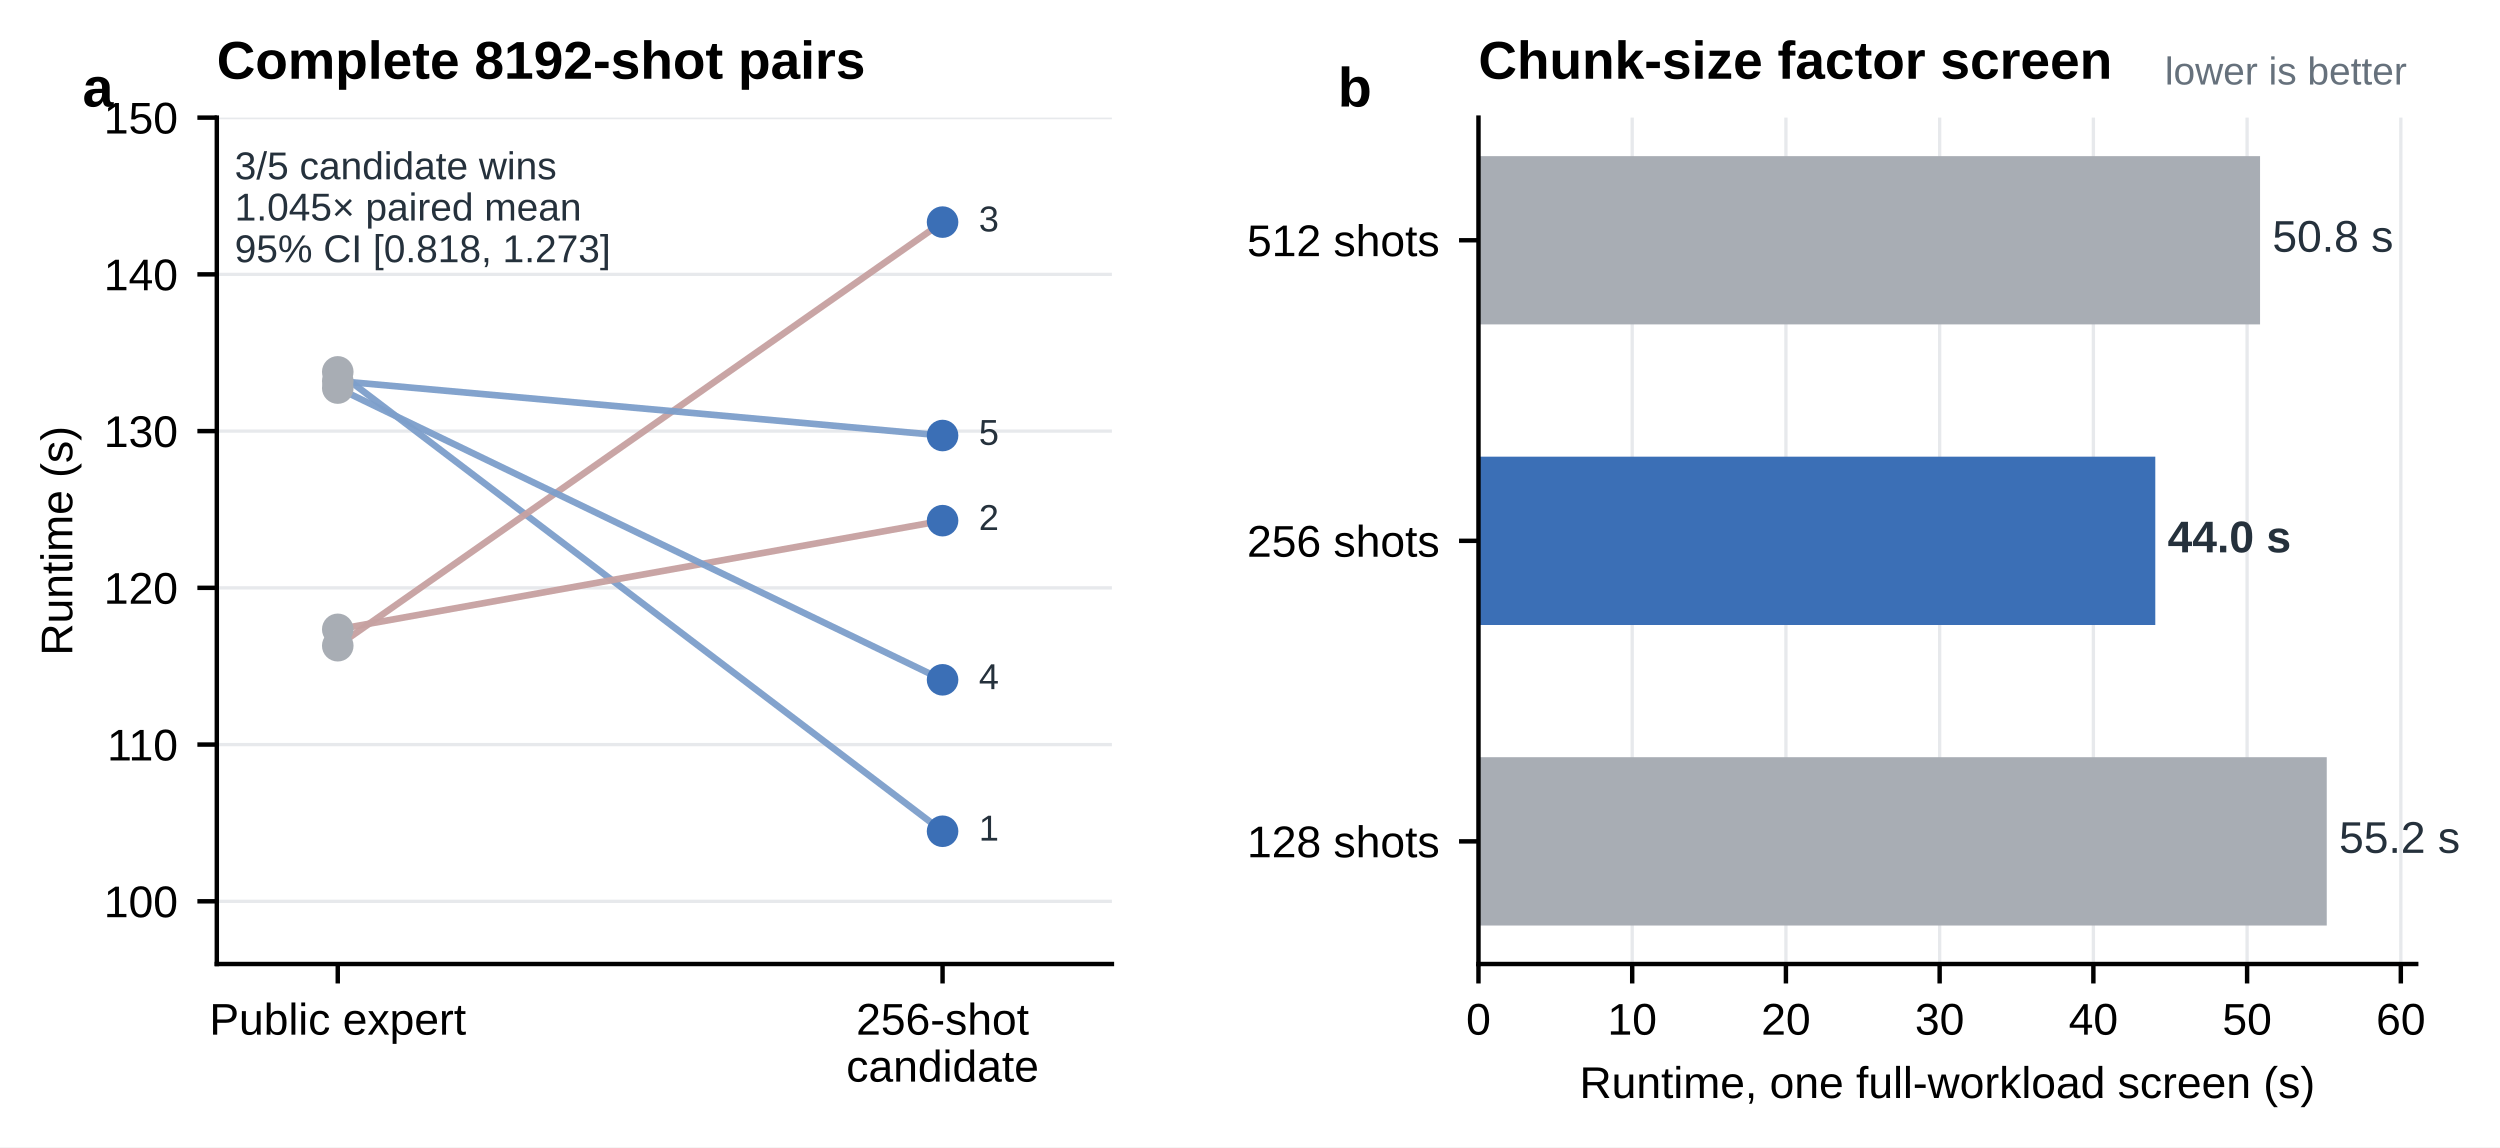
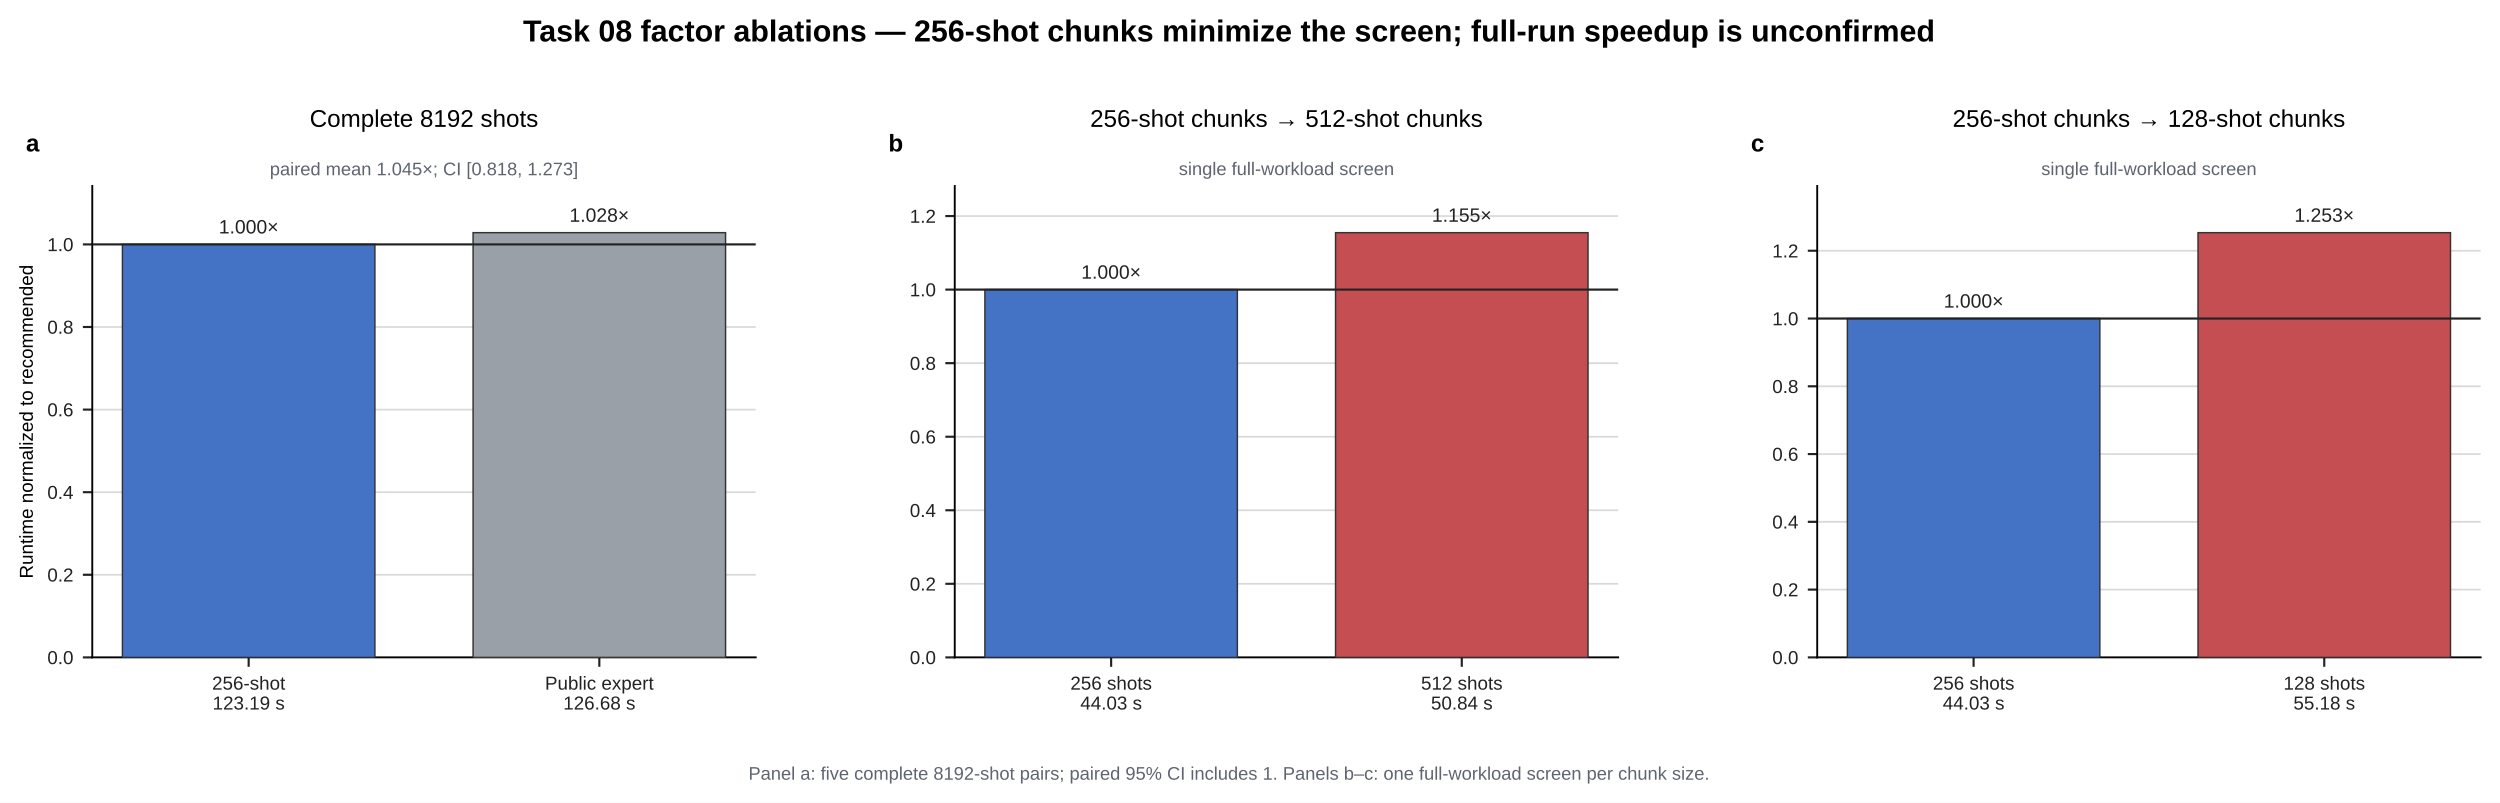
- <svg xmlns="http://www.w3.org/2000/svg" xmlns:xlink="http://www.w3.org/1999/xlink" width="450.33pt" height="206.672pt" viewBox="0 0 450.33 206.672" version="1.1">
+ <svg xmlns="http://www.w3.org/2000/svg" xmlns:xlink="http://www.w3.org/1999/xlink" width="930.156pt" height="298.656pt" viewBox="0 0 930.156 298.656" version="1.1">
  <defs>
    <style type="text/css">*{stroke-linejoin: round; stroke-linecap: butt}</style>
  </defs>
  <g id="figure_1">
    <g id="patch_1">
-       <path d="M 0 206.672 L 450.33 206.672 L 450.33 0 L 0 0 z " style="fill: #ffffff" />
+       <path d="M 0 298.656 L 930.156 298.656 L 930.156 0 L 0 0 z " style="fill: #ffffff" />
    </g>
    <g id="axes_1">
      <g id="patch_2">
-         <path d="M 39.054 173.649 L 200.29 173.649 L 200.29 21.189 L 39.054 21.189 z " style="fill: #ffffff" />
+         <path d="M 34.332 244.584 L 281.172 244.584 L 281.172 69.192 L 34.332 69.192 z " style="fill: #ffffff" />
      </g>
      <g id="matplotlib.axis_1">
        <g id="xtick_1">
          <g id="line2d_1">
            <defs>
-               <path id="mf1918caa50" d="M 0 0 L 0 3.5 " style="stroke: #000000; stroke-width: 0.8" />
+               <path id="mbf75313086" d="M 0 0 L 0 3.5 " style="stroke: #222222; stroke-width: 0.8" />
            </defs>
            <g>
-               <use xlink:href="#mf1918caa50" x="60.842" y="173.649" style="stroke: #000000; stroke-width: 0.8" />
+               <use xlink:href="#mbf75313086" x="92.519" y="244.584" style="fill: #222222; stroke: #222222; stroke-width: 0.8" />
            </g>
          </g>
          <g id="text_1">
-             <text style="font-size: 8px; font-family: 'Arial', 'Helvetica', 'DejaVu Sans', sans-serif; text-anchor: middle" x="60.842" y="186.375" transform="rotate(-0 60.8424 186.3748)">Public expert</text>
+             <text style="font-size: 7px; font-family: 'Arial', 'Helvetica', 'DejaVu Sans', sans-serif; fill: #222222" transform="translate(78.89979 256.5945)">256-shot</text>
+             <text style="font-size: 7px; font-family: 'Arial', 'Helvetica', 'DejaVu Sans', sans-serif; fill: #222222" transform="translate(79.09283 263.9983)">123.19 s</text>
          </g>
        </g>
        <g id="xtick_2">
          <g id="line2d_2">
            <g>
-               <use xlink:href="#mf1918caa50" x="169.786" y="173.649" style="stroke: #000000; stroke-width: 0.8" />
+               <use xlink:href="#mbf75313086" x="222.984" y="244.584" style="fill: #222222; stroke: #222222; stroke-width: 0.8" />
            </g>
          </g>
          <g id="text_2">
-             <text style="font-size: 8px; font-family: 'Arial', 'Helvetica', 'DejaVu Sans', sans-serif" transform="translate(154.2207 186.3748)">256-shot</text>
-             <text style="font-size: 8px; font-family: 'Arial', 'Helvetica', 'DejaVu Sans', sans-serif" transform="translate(152.4394 194.8363)">candidate</text>
+             <text style="font-size: 7px; font-family: 'Arial', 'Helvetica', 'DejaVu Sans', sans-serif; fill: #222222" transform="translate(202.7526 256.5945)">Public expert</text>
+             <text style="font-size: 7px; font-family: 'Arial', 'Helvetica', 'DejaVu Sans', sans-serif; fill: #222222" transform="translate(209.5579 263.9983)">126.68 s</text>
          </g>
        </g>
      </g>
      <g id="matplotlib.axis_2">
        <g id="ytick_1">
          <g id="line2d_3">
-             <path d="M 39.054 162.355 L 200.29 162.355 " clip-path="url(#p4ce21dcd27)" style="fill: none; stroke: #e7e9ec; stroke-width: 0.6; stroke-linecap: square" />
+             <path d="M 34.332 244.584 L 281.172 244.584 " clip-path="url(#pdc99cfbbe7)" style="fill: none; stroke: #d9d9d9; stroke-width: 0.65; stroke-linecap: square" />
          </g>
          <g id="line2d_4">
            <defs>
-               <path id="m50686cf314" d="M 0 0 L -3.5 0 " style="stroke: #000000; stroke-width: 0.8" />
+               <path id="mae3368cbf3" d="M 0 0 L -3.5 0 " style="stroke: #222222; stroke-width: 0.8" />
            </defs>
            <g>
-               <use xlink:href="#m50686cf314" x="39.054" y="162.355" style="stroke: #000000; stroke-width: 0.8" />
+               <use xlink:href="#mae3368cbf3" x="34.332" y="244.584" style="fill: #222222; stroke: #222222; stroke-width: 0.8" />
            </g>
          </g>
          <g id="text_3">
-             <text style="font-size: 8px; font-family: 'Arial', 'Helvetica', 'DejaVu Sans', sans-serif; text-anchor: end" x="32.054" y="165.218" transform="rotate(-0 32.05375 165.2183)">100</text>
+             <text style="font-size: 7px; font-family: 'Arial', 'Helvetica', 'DejaVu Sans', sans-serif; text-anchor: end; fill: #222222" x="27.332" y="247.089" transform="rotate(-0 27.33172 247.0892)">0.0</text>
          </g>
        </g>
        <g id="ytick_2">
          <g id="line2d_5">
-             <path d="M 39.054 134.122 L 200.29 134.122 " clip-path="url(#p4ce21dcd27)" style="fill: none; stroke: #e7e9ec; stroke-width: 0.6; stroke-linecap: square" />
+             <path d="M 34.332 213.852 L 281.172 213.852 " clip-path="url(#pdc99cfbbe7)" style="fill: none; stroke: #d9d9d9; stroke-width: 0.65; stroke-linecap: square" />
          </g>
          <g id="line2d_6">
            <g>
-               <use xlink:href="#m50686cf314" x="39.054" y="134.122" style="stroke: #000000; stroke-width: 0.8" />
+               <use xlink:href="#mae3368cbf3" x="34.332" y="213.852" style="fill: #222222; stroke: #222222; stroke-width: 0.8" />
            </g>
          </g>
          <g id="text_4">
-             <text style="font-size: 8px; font-family: 'Arial', 'Helvetica', 'DejaVu Sans', sans-serif; text-anchor: end" x="32.054" y="136.985" transform="rotate(-0 32.05375 136.985)">110</text>
+             <text style="font-size: 7px; font-family: 'Arial', 'Helvetica', 'DejaVu Sans', sans-serif; text-anchor: end; fill: #222222" x="27.332" y="216.357" transform="rotate(-0 27.33172 216.3571)">0.2</text>
          </g>
        </g>
        <g id="ytick_3">
          <g id="line2d_7">
-             <path d="M 39.054 105.888 L 200.29 105.888 " clip-path="url(#p4ce21dcd27)" style="fill: none; stroke: #e7e9ec; stroke-width: 0.6; stroke-linecap: square" />
+             <path d="M 34.332 183.12 L 281.172 183.12 " clip-path="url(#pdc99cfbbe7)" style="fill: none; stroke: #d9d9d9; stroke-width: 0.65; stroke-linecap: square" />
          </g>
          <g id="line2d_8">
            <g>
-               <use xlink:href="#m50686cf314" x="39.054" y="105.888" style="stroke: #000000; stroke-width: 0.8" />
+               <use xlink:href="#mae3368cbf3" x="34.332" y="183.12" style="fill: #222222; stroke: #222222; stroke-width: 0.8" />
            </g>
          </g>
          <g id="text_5">
-             <text style="font-size: 8px; font-family: 'Arial', 'Helvetica', 'DejaVu Sans', sans-serif; text-anchor: end" x="32.054" y="108.752" transform="rotate(-0 32.05375 108.7516)">120</text>
+             <text style="font-size: 7px; font-family: 'Arial', 'Helvetica', 'DejaVu Sans', sans-serif; text-anchor: end; fill: #222222" x="27.332" y="185.625" transform="rotate(-0 27.33172 185.625)">0.4</text>
          </g>
        </g>
        <g id="ytick_4">
          <g id="line2d_9">
-             <path d="M 39.054 77.655 L 200.29 77.655 " clip-path="url(#p4ce21dcd27)" style="fill: none; stroke: #e7e9ec; stroke-width: 0.6; stroke-linecap: square" />
+             <path d="M 34.332 152.388 L 281.172 152.388 " clip-path="url(#pdc99cfbbe7)" style="fill: none; stroke: #d9d9d9; stroke-width: 0.65; stroke-linecap: square" />
          </g>
          <g id="line2d_10">
            <g>
-               <use xlink:href="#m50686cf314" x="39.054" y="77.655" style="stroke: #000000; stroke-width: 0.8" />
+               <use xlink:href="#mae3368cbf3" x="34.332" y="152.388" style="fill: #222222; stroke: #222222; stroke-width: 0.8" />
            </g>
          </g>
          <g id="text_6">
-             <text style="font-size: 8px; font-family: 'Arial', 'Helvetica', 'DejaVu Sans', sans-serif; text-anchor: end" x="32.054" y="80.518" transform="rotate(-0 32.05375 80.51829)">130</text>
+             <text style="font-size: 7px; font-family: 'Arial', 'Helvetica', 'DejaVu Sans', sans-serif; text-anchor: end; fill: #222222" x="27.332" y="154.893" transform="rotate(-0 27.33172 154.8929)">0.6</text>
          </g>
        </g>
        <g id="ytick_5">
          <g id="line2d_11">
-             <path d="M 39.054 49.422 L 200.29 49.422 " clip-path="url(#p4ce21dcd27)" style="fill: none; stroke: #e7e9ec; stroke-width: 0.6; stroke-linecap: square" />
+             <path d="M 34.332 121.656 L 281.172 121.656 " clip-path="url(#pdc99cfbbe7)" style="fill: none; stroke: #d9d9d9; stroke-width: 0.65; stroke-linecap: square" />
          </g>
          <g id="line2d_12">
            <g>
-               <use xlink:href="#m50686cf314" x="39.054" y="49.422" style="stroke: #000000; stroke-width: 0.8" />
+               <use xlink:href="#mae3368cbf3" x="34.332" y="121.656" style="fill: #222222; stroke: #222222; stroke-width: 0.8" />
            </g>
          </g>
          <g id="text_7">
-             <text style="font-size: 8px; font-family: 'Arial', 'Helvetica', 'DejaVu Sans', sans-serif; text-anchor: end" x="32.054" y="52.285" transform="rotate(-0 32.05375 52.28496)">140</text>
+             <text style="font-size: 7px; font-family: 'Arial', 'Helvetica', 'DejaVu Sans', sans-serif; text-anchor: end; fill: #222222" x="27.332" y="124.161" transform="rotate(-0 27.33172 124.1608)">0.8</text>
          </g>
        </g>
        <g id="ytick_6">
          <g id="line2d_13">
-             <path d="M 39.054 21.189 L 200.29 21.189 " clip-path="url(#p4ce21dcd27)" style="fill: none; stroke: #e7e9ec; stroke-width: 0.6; stroke-linecap: square" />
+             <path d="M 34.332 90.923 L 281.172 90.923 " clip-path="url(#pdc99cfbbe7)" style="fill: none; stroke: #d9d9d9; stroke-width: 0.65; stroke-linecap: square" />
          </g>
          <g id="line2d_14">
            <g>
-               <use xlink:href="#m50686cf314" x="39.054" y="21.189" style="stroke: #000000; stroke-width: 0.8" />
+               <use xlink:href="#mae3368cbf3" x="34.332" y="90.923" style="fill: #222222; stroke: #222222; stroke-width: 0.8" />
            </g>
          </g>
          <g id="text_8">
-             <text style="font-size: 8px; font-family: 'Arial', 'Helvetica', 'DejaVu Sans', sans-serif; text-anchor: end" x="32.054" y="24.052" transform="rotate(-0 32.05375 24.05163)">150</text>
+             <text style="font-size: 7px; font-family: 'Arial', 'Helvetica', 'DejaVu Sans', sans-serif; text-anchor: end; fill: #222222" x="27.332" y="93.429" transform="rotate(-0 27.33172 93.42871)">1.0</text>
          </g>
        </g>
        <g id="text_9">
-           <text style="font-size: 8px; font-family: 'Arial', 'Helvetica', 'DejaVu Sans', sans-serif; text-anchor: middle" x="13.024" y="97.418" transform="rotate(-90 13.02375 97.4185)">Runtime (s)</text>
-         </g>
+           <text style="font-size: 7px; font-family: 'Arial', 'Helvetica', 'DejaVu Sans', sans-serif; text-anchor: middle" x="12.21" y="156.888" transform="rotate(-90 12.21047 156.888)">Runtime normalized to recommended</text>
+         </g>
+       </g>
+       <g id="patch_3">
+         <path d="M 34.332 244.584 L 34.332 69.192 " style="fill: none; stroke: #000000; stroke-width: 0.7; stroke-linejoin: miter; stroke-linecap: square" />
+       </g>
+       <g id="patch_4">
+         <path d="M 34.332 244.584 L 281.172 244.584 " style="fill: none; stroke: #000000; stroke-width: 0.7; stroke-linejoin: miter; stroke-linecap: square" />
+       </g>
+       <g id="patch_5">
+         <path d="M 45.552 244.584 L 139.487 244.584 L 139.487 90.923 L 45.552 90.923 z " clip-path="url(#pdc99cfbbe7)" style="fill: #4472c4; stroke: #333333; stroke-width: 0.55; stroke-linejoin: miter" />
+       </g>
+       <g id="patch_6">
+         <path d="M 176.017 244.584 L 269.952 244.584 L 269.952 86.573 L 176.017 86.573 z " clip-path="url(#pdc99cfbbe7)" style="fill: #9aa0a8; stroke: #333333; stroke-width: 0.55; stroke-linejoin: miter" />
+       </g>
+       <g id="text_10">
+         <text style="font-size: 6.8px; font-family: 'Arial', 'Helvetica', 'DejaVu Sans', sans-serif; text-anchor: middle; fill: #5e6470" x="157.752" y="65.21" transform="rotate(-0 157.7517 65.20962)">paired mean 1.045×; CI [0.818, 1.273]</text>
+       </g>
+       <g id="text_11">
+         <text style="font-weight: 700; font-size: 9px; font-family: 'Arial', 'Helvetica', 'DejaVu Sans', sans-serif; text-anchor: start" x="9.648" y="56.341" transform="rotate(-0 9.647719 56.34091)">a</text>
+       </g>
+       <g id="text_12">
+         <text style="font-size: 7.2px; font-family: 'Arial', 'Helvetica', 'DejaVu Sans', sans-serif; text-anchor: middle; fill: #222222" x="92.519" y="86.862" transform="rotate(-0 92.51916 86.8616)">1.000×</text>
+       </g>
+       <g id="text_13">
+         <text style="font-size: 7.2px; font-family: 'Arial', 'Helvetica', 'DejaVu Sans', sans-serif; text-anchor: middle; fill: #222222" x="222.984" y="82.511" transform="rotate(-0 222.9843 82.51131)">1.028×</text>
+       </g>
+       <g id="text_14">
+         <text style="font-size: 9px; font-family: 'Arial', 'Helvetica', 'DejaVu Sans', sans-serif; text-anchor: middle" x="157.752" y="47.192" transform="rotate(-0 157.7517 47.192)">Complete 8192 shots</text>
      </g>
      <g id="line2d_15">
-         <path d="M 60.842 66.986 L 169.786 149.736 " clip-path="url(#p4ce21dcd27)" style="fill: none; stroke: #7d9fcb; stroke-opacity: 0.95; stroke-width: 1.2; stroke-linecap: square" />
-       </g>
-       <g id="line2d_16">
-         <path d="M 60.842 113.365 L 169.786 93.788 " clip-path="url(#p4ce21dcd27)" style="fill: none; stroke: #c7a1a1; stroke-opacity: 0.95; stroke-width: 1.2; stroke-linecap: square" />
-       </g>
-       <g id="line2d_17">
-         <path d="M 60.842 116.315 L 169.786 40.009 " clip-path="url(#p4ce21dcd27)" style="fill: none; stroke: #c7a1a1; stroke-opacity: 0.95; stroke-width: 1.2; stroke-linecap: square" />
-       </g>
-       <g id="line2d_18">
-         <path d="M 60.842 69.906 L 169.786 122.457 " clip-path="url(#p4ce21dcd27)" style="fill: none; stroke: #7d9fcb; stroke-opacity: 0.95; stroke-width: 1.2; stroke-linecap: square" />
-       </g>
-       <g id="line2d_19">
-         <path d="M 60.842 68.637 L 169.786 78.453 " clip-path="url(#p4ce21dcd27)" style="fill: none; stroke: #7d9fcb; stroke-opacity: 0.95; stroke-width: 1.2; stroke-linecap: square" />
-       </g>
-       <g id="patch_3">
-         <path d="M 39.054 173.649 L 39.054 21.189 " style="fill: none; stroke: #000000; stroke-width: 0.8; stroke-linejoin: miter; stroke-linecap: square" />
-       </g>
-       <g id="patch_4">
-         <path d="M 39.054 173.649 L 200.29 173.649 " style="fill: none; stroke: #000000; stroke-width: 0.8; stroke-linejoin: miter; stroke-linecap: square" />
-       </g>
-       <g id="PathCollection_1">
-         <defs>
-           <path id="C0_0_d3f2f3dbc0" d="M 0 2.345 C 0.622 2.345 1.219 2.098 1.658 1.658 C 2.098 1.219 2.345 0.622 2.345 -0 C 2.345 -0.622 2.098 -1.219 1.658 -1.658 C 1.219 -2.098 0.622 -2.345 0 -2.345 C -0.622 -2.345 -1.219 -2.098 -1.658 -1.658 C -2.098 -1.219 -2.345 -0.622 -2.345 0 C -2.345 0.622 -2.098 1.219 -1.658 1.658 C -1.219 2.098 -0.622 2.345 0 2.345 z " />
-         </defs>
-         <g clip-path="url(#p4ce21dcd27)">
-           <use xlink:href="#C0_0_d3f2f3dbc0" x="60.842" y="66.986" style="fill: #a8adb4; stroke: #a8adb4" />
-         </g>
-         <g clip-path="url(#p4ce21dcd27)">
-           <use xlink:href="#C0_0_d3f2f3dbc0" x="169.786" y="149.736" style="fill: #3b6fb6; stroke: #3b6fb6" />
-         </g>
-       </g>
-       <g id="text_10">
-         <text style="font-size: 6.5px; font-family: 'Arial', 'Helvetica', 'DejaVu Sans', sans-serif; text-anchor: start; fill: #25313c" x="176.322" y="151.416" transform="rotate(-0 176.3223 151.4164)">1</text>
-       </g>
-       <g id="PathCollection_2">
-         <defs>
-           <path id="C1_0_8460927f5b" d="M 0 2.345 C 0.622 2.345 1.219 2.098 1.658 1.658 C 2.098 1.219 2.345 0.622 2.345 -0 C 2.345 -0.622 2.098 -1.219 1.658 -1.658 C 1.219 -2.098 0.622 -2.345 0 -2.345 C -0.622 -2.345 -1.219 -2.098 -1.658 -1.658 C -2.098 -1.219 -2.345 -0.622 -2.345 0 C -2.345 0.622 -2.098 1.219 -1.658 1.658 C -1.219 2.098 -0.622 2.345 0 2.345 z " />
-         </defs>
-         <g clip-path="url(#p4ce21dcd27)">
-           <use xlink:href="#C1_0_8460927f5b" x="60.842" y="113.365" style="fill: #a8adb4; stroke: #a8adb4" />
-         </g>
-         <g clip-path="url(#p4ce21dcd27)">
-           <use xlink:href="#C1_0_8460927f5b" x="169.786" y="93.788" style="fill: #3b6fb6; stroke: #3b6fb6" />
-         </g>
-       </g>
-       <g id="text_11">
-         <text style="font-size: 6.5px; font-family: 'Arial', 'Helvetica', 'DejaVu Sans', sans-serif; text-anchor: start; fill: #25313c" x="176.322" y="95.468" transform="rotate(-0 176.3223 95.46823)">2</text>
-       </g>
-       <g id="PathCollection_3">
-         <defs>
-           <path id="C2_0_27e240234e" d="M 0 2.345 C 0.622 2.345 1.219 2.098 1.658 1.658 C 2.098 1.219 2.345 0.622 2.345 -0 C 2.345 -0.622 2.098 -1.219 1.658 -1.658 C 1.219 -2.098 0.622 -2.345 0 -2.345 C -0.622 -2.345 -1.219 -2.098 -1.658 -1.658 C -2.098 -1.219 -2.345 -0.622 -2.345 0 C -2.345 0.622 -2.098 1.219 -1.658 1.658 C -1.219 2.098 -0.622 2.345 0 2.345 z " />
-         </defs>
-         <g clip-path="url(#p4ce21dcd27)">
-           <use xlink:href="#C2_0_27e240234e" x="60.842" y="116.315" style="fill: #a8adb4; stroke: #a8adb4" />
-         </g>
-         <g clip-path="url(#p4ce21dcd27)">
-           <use xlink:href="#C2_0_27e240234e" x="169.786" y="40.009" style="fill: #3b6fb6; stroke: #3b6fb6" />
-         </g>
-       </g>
-       <g id="text_12">
-         <text style="font-size: 6.5px; font-family: 'Arial', 'Helvetica', 'DejaVu Sans', sans-serif; text-anchor: start; fill: #25313c" x="176.322" y="41.689" transform="rotate(-0 176.3223 41.68896)">3</text>
-       </g>
-       <g id="PathCollection_4">
-         <defs>
-           <path id="C3_0_85943269ed" d="M 0 2.345 C 0.622 2.345 1.219 2.098 1.658 1.658 C 2.098 1.219 2.345 0.622 2.345 -0 C 2.345 -0.622 2.098 -1.219 1.658 -1.658 C 1.219 -2.098 0.622 -2.345 0 -2.345 C -0.622 -2.345 -1.219 -2.098 -1.658 -1.658 C -2.098 -1.219 -2.345 -0.622 -2.345 0 C -2.345 0.622 -2.098 1.219 -1.658 1.658 C -1.219 2.098 -0.622 2.345 0 2.345 z " />
-         </defs>
-         <g clip-path="url(#p4ce21dcd27)">
-           <use xlink:href="#C3_0_85943269ed" x="60.842" y="69.906" style="fill: #a8adb4; stroke: #a8adb4" />
-         </g>
-         <g clip-path="url(#p4ce21dcd27)">
-           <use xlink:href="#C3_0_85943269ed" x="169.786" y="122.457" style="fill: #3b6fb6; stroke: #3b6fb6" />
-         </g>
-       </g>
-       <g id="text_13">
-         <text style="font-size: 6.5px; font-family: 'Arial', 'Helvetica', 'DejaVu Sans', sans-serif; text-anchor: start; fill: #25313c" x="176.322" y="124.137" transform="rotate(-0 176.3223 124.1373)">4</text>
-       </g>
-       <g id="PathCollection_5">
-         <defs>
-           <path id="C4_0_71accb3b62" d="M 0 2.345 C 0.622 2.345 1.219 2.098 1.658 1.658 C 2.098 1.219 2.345 0.622 2.345 -0 C 2.345 -0.622 2.098 -1.219 1.658 -1.658 C 1.219 -2.098 0.622 -2.345 0 -2.345 C -0.622 -2.345 -1.219 -2.098 -1.658 -1.658 C -2.098 -1.219 -2.345 -0.622 -2.345 0 C -2.345 0.622 -2.098 1.219 -1.658 1.658 C -1.219 2.098 -0.622 2.345 0 2.345 z " />
-         </defs>
-         <g clip-path="url(#p4ce21dcd27)">
-           <use xlink:href="#C4_0_71accb3b62" x="60.842" y="68.637" style="fill: #a8adb4; stroke: #a8adb4" />
-         </g>
-         <g clip-path="url(#p4ce21dcd27)">
-           <use xlink:href="#C4_0_71accb3b62" x="169.786" y="78.453" style="fill: #3b6fb6; stroke: #3b6fb6" />
-         </g>
-       </g>
-       <g id="text_14">
-         <text style="font-size: 6.5px; font-family: 'Arial', 'Helvetica', 'DejaVu Sans', sans-serif; text-anchor: start; fill: #25313c" x="176.322" y="80.133" transform="rotate(-0 176.3223 80.13323)">5</text>
-       </g>
-       <g id="text_15">
-         <text style="font-size: 7px; font-family: 'Arial', 'Helvetica', 'DejaVu Sans', sans-serif; fill: #25313c" transform="translate(42.27847 32.29737)">3/5 candidate wins</text>
-         <text style="font-size: 7px; font-family: 'Arial', 'Helvetica', 'DejaVu Sans', sans-serif; fill: #25313c" transform="translate(42.27847 39.72612)">1.045× paired mean</text>
-         <text style="font-size: 7px; font-family: 'Arial', 'Helvetica', 'DejaVu Sans', sans-serif; fill: #25313c" transform="translate(42.27847 47.23231)">95% CI [0.818, 1.273]</text>
-       </g>
-       <g id="text_16">
-         <text style="font-weight: 700; font-size: 10px; font-family: 'Arial', 'Helvetica', 'DejaVu Sans', sans-serif; text-anchor: start" x="14.868" y="19.199" transform="rotate(-0 14.86834 19.19871)">a</text>
-       </g>
-       <g id="text_17">
-         <text style="font-weight: 700; font-size: 9.6px; font-family: 'Arial', 'Helvetica', 'DejaVu Sans', sans-serif; text-anchor: start" x="39.054" y="14.188" transform="rotate(-0 39.05375 14.1885)">Complete 8192-shot pairs</text>
+         <path d="M 34.332 90.923 L 281.172 90.923 " clip-path="url(#pdc99cfbbe7)" style="fill: none; stroke: #222222; stroke-width: 0.8; stroke-linecap: square" />
      </g>
    </g>
    <g id="axes_2">
-       <g id="patch_5">
-         <path d="M 266.32 173.649 L 435.234 173.649 L 435.234 21.189 L 266.32 21.189 z " style="fill: #ffffff" />
+       <g id="patch_7">
+         <path d="M 355.224 244.584 L 602.064 244.584 L 602.064 69.192 L 355.224 69.192 z " style="fill: #ffffff" />
      </g>
      <g id="matplotlib.axis_3">
        <g id="xtick_3">
-           <g id="line2d_20">
-             <path d="M 266.32 173.649 L 266.32 21.189 " clip-path="url(#p8ed51a866a)" style="fill: none; stroke: #e7e9ec; stroke-width: 0.6; stroke-linecap: square" />
-           </g>
-           <g id="line2d_21">
-             <g>
-               <use xlink:href="#mf1918caa50" x="266.32" y="173.649" style="stroke: #000000; stroke-width: 0.8" />
-             </g>
-           </g>
-           <g id="text_18">
-             <text style="font-size: 8px; font-family: 'Arial', 'Helvetica', 'DejaVu Sans', sans-serif; text-anchor: middle" x="266.32" y="186.375" transform="rotate(-0 266.3198 186.3748)">0</text>
+           <g id="line2d_16">
+             <g>
+               <use xlink:href="#mbf75313086" x="413.411" y="244.584" style="fill: #222222; stroke: #222222; stroke-width: 0.8" />
+             </g>
+           </g>
+           <g id="text_15">
+             <text style="font-size: 7px; font-family: 'Arial', 'Helvetica', 'DejaVu Sans', sans-serif; fill: #222222" transform="translate(398.2348 256.5945)">256 shots</text>
+             <text style="font-size: 7px; font-family: 'Arial', 'Helvetica', 'DejaVu Sans', sans-serif; fill: #222222" transform="translate(401.9312 263.9983)">44.03 s</text>
          </g>
        </g>
        <g id="xtick_4">
-           <g id="line2d_22">
-             <path d="M 294.011 173.649 L 294.011 21.189 " clip-path="url(#p8ed51a866a)" style="fill: none; stroke: #e7e9ec; stroke-width: 0.6; stroke-linecap: square" />
-           </g>
-           <g id="line2d_23">
-             <g>
-               <use xlink:href="#mf1918caa50" x="294.011" y="173.649" style="stroke: #000000; stroke-width: 0.8" />
-             </g>
-           </g>
-           <g id="text_19">
-             <text style="font-size: 8px; font-family: 'Arial', 'Helvetica', 'DejaVu Sans', sans-serif; text-anchor: middle" x="294.011" y="186.375" transform="rotate(-0 294.0106 186.3748)">10</text>
-           </g>
-         </g>
-         <g id="xtick_5">
-           <g id="line2d_24">
-             <path d="M 321.701 173.649 L 321.701 21.189 " clip-path="url(#p8ed51a866a)" style="fill: none; stroke: #e7e9ec; stroke-width: 0.6; stroke-linecap: square" />
-           </g>
-           <g id="line2d_25">
-             <g>
-               <use xlink:href="#mf1918caa50" x="321.701" y="173.649" style="stroke: #000000; stroke-width: 0.8" />
-             </g>
-           </g>
-           <g id="text_20">
-             <text style="font-size: 8px; font-family: 'Arial', 'Helvetica', 'DejaVu Sans', sans-serif; text-anchor: middle" x="321.701" y="186.375" transform="rotate(-0 321.7014 186.3748)">20</text>
-           </g>
-         </g>
-         <g id="xtick_6">
-           <g id="line2d_26">
-             <path d="M 349.392 173.649 L 349.392 21.189 " clip-path="url(#p8ed51a866a)" style="fill: none; stroke: #e7e9ec; stroke-width: 0.6; stroke-linecap: square" />
-           </g>
-           <g id="line2d_27">
-             <g>
-               <use xlink:href="#mf1918caa50" x="349.392" y="173.649" style="stroke: #000000; stroke-width: 0.8" />
-             </g>
-           </g>
-           <g id="text_21">
-             <text style="font-size: 8px; font-family: 'Arial', 'Helvetica', 'DejaVu Sans', sans-serif; text-anchor: middle" x="349.392" y="186.375" transform="rotate(-0 349.3922 186.3748)">30</text>
-           </g>
-         </g>
-         <g id="xtick_7">
-           <g id="line2d_28">
-             <path d="M 377.083 173.649 L 377.083 21.189 " clip-path="url(#p8ed51a866a)" style="fill: none; stroke: #e7e9ec; stroke-width: 0.6; stroke-linecap: square" />
-           </g>
-           <g id="line2d_29">
-             <g>
-               <use xlink:href="#mf1918caa50" x="377.083" y="173.649" style="stroke: #000000; stroke-width: 0.8" />
-             </g>
-           </g>
-           <g id="text_22">
-             <text style="font-size: 8px; font-family: 'Arial', 'Helvetica', 'DejaVu Sans', sans-serif; text-anchor: middle" x="377.083" y="186.375" transform="rotate(-0 377.083 186.3748)">40</text>
-           </g>
-         </g>
-         <g id="xtick_8">
-           <g id="line2d_30">
-             <path d="M 404.774 173.649 L 404.774 21.189 " clip-path="url(#p8ed51a866a)" style="fill: none; stroke: #e7e9ec; stroke-width: 0.6; stroke-linecap: square" />
-           </g>
-           <g id="line2d_31">
-             <g>
-               <use xlink:href="#mf1918caa50" x="404.774" y="173.649" style="stroke: #000000; stroke-width: 0.8" />
-             </g>
-           </g>
-           <g id="text_23">
-             <text style="font-size: 8px; font-family: 'Arial', 'Helvetica', 'DejaVu Sans', sans-serif; text-anchor: middle" x="404.774" y="186.375" transform="rotate(-0 404.7739 186.3748)">50</text>
-           </g>
-         </g>
-         <g id="xtick_9">
-           <g id="line2d_32">
-             <path d="M 432.465 173.649 L 432.465 21.189 " clip-path="url(#p8ed51a866a)" style="fill: none; stroke: #e7e9ec; stroke-width: 0.6; stroke-linecap: square" />
-           </g>
-           <g id="line2d_33">
-             <g>
-               <use xlink:href="#mf1918caa50" x="432.465" y="173.649" style="stroke: #000000; stroke-width: 0.8" />
-             </g>
-           </g>
-           <g id="text_24">
-             <text style="font-size: 8px; font-family: 'Arial', 'Helvetica', 'DejaVu Sans', sans-serif; text-anchor: middle" x="432.465" y="186.375" transform="rotate(-0 432.4647 186.3748)">60</text>
-           </g>
-         </g>
-         <g id="text_25">
-           <text style="font-size: 8px; font-family: 'Arial', 'Helvetica', 'DejaVu Sans', sans-serif; text-anchor: middle" x="350.777" y="197.788" transform="rotate(-0 350.7768 197.7885)">Runtime, one full-workload screen (s)</text>
+           <g id="line2d_17">
+             <g>
+               <use xlink:href="#mbf75313086" x="543.876" y="244.584" style="fill: #222222; stroke: #222222; stroke-width: 0.8" />
+             </g>
+           </g>
+           <g id="text_16">
+             <text style="font-size: 7px; font-family: 'Arial', 'Helvetica', 'DejaVu Sans', sans-serif; fill: #222222" transform="translate(528.6999 256.5945)">512 shots</text>
+             <text style="font-size: 7px; font-family: 'Arial', 'Helvetica', 'DejaVu Sans', sans-serif; fill: #222222" transform="translate(532.3963 263.9983)">50.84 s</text>
+           </g>
        </g>
      </g>
      <g id="matplotlib.axis_4">
        <g id="ytick_7">
+           <g id="line2d_18">
+             <path d="M 355.224 244.584 L 602.064 244.584 " clip-path="url(#p43b47788b0)" style="fill: none; stroke: #d9d9d9; stroke-width: 0.65; stroke-linecap: square" />
+           </g>
+           <g id="line2d_19">
+             <g>
+               <use xlink:href="#mae3368cbf3" x="355.224" y="244.584" style="fill: #222222; stroke: #222222; stroke-width: 0.8" />
+             </g>
+           </g>
+           <g id="text_17">
+             <text style="font-size: 7px; font-family: 'Arial', 'Helvetica', 'DejaVu Sans', sans-serif; text-anchor: end; fill: #222222" x="348.224" y="247.089" transform="rotate(-0 348.2237 247.0892)">0.0</text>
+           </g>
+         </g>
+         <g id="ytick_8">
+           <g id="line2d_20">
+             <path d="M 355.224 217.218 L 602.064 217.218 " clip-path="url(#p43b47788b0)" style="fill: none; stroke: #d9d9d9; stroke-width: 0.65; stroke-linecap: square" />
+           </g>
+           <g id="line2d_21">
+             <g>
+               <use xlink:href="#mae3368cbf3" x="355.224" y="217.218" style="fill: #222222; stroke: #222222; stroke-width: 0.8" />
+             </g>
+           </g>
+           <g id="text_18">
+             <text style="font-size: 7px; font-family: 'Arial', 'Helvetica', 'DejaVu Sans', sans-serif; text-anchor: end; fill: #222222" x="348.224" y="219.723" transform="rotate(-0 348.2237 219.723)">0.2</text>
+           </g>
+         </g>
+         <g id="ytick_9">
+           <g id="line2d_22">
+             <path d="M 355.224 189.852 L 602.064 189.852 " clip-path="url(#p43b47788b0)" style="fill: none; stroke: #d9d9d9; stroke-width: 0.65; stroke-linecap: square" />
+           </g>
+           <g id="line2d_23">
+             <g>
+               <use xlink:href="#mae3368cbf3" x="355.224" y="189.852" style="fill: #222222; stroke: #222222; stroke-width: 0.8" />
+             </g>
+           </g>
+           <g id="text_19">
+             <text style="font-size: 7px; font-family: 'Arial', 'Helvetica', 'DejaVu Sans', sans-serif; text-anchor: end; fill: #222222" x="348.224" y="192.357" transform="rotate(-0 348.2237 192.3568)">0.4</text>
+           </g>
+         </g>
+         <g id="ytick_10">
+           <g id="line2d_24">
+             <path d="M 355.224 162.485 L 602.064 162.485 " clip-path="url(#p43b47788b0)" style="fill: none; stroke: #d9d9d9; stroke-width: 0.65; stroke-linecap: square" />
+           </g>
+           <g id="line2d_25">
+             <g>
+               <use xlink:href="#mae3368cbf3" x="355.224" y="162.485" style="fill: #222222; stroke: #222222; stroke-width: 0.8" />
+             </g>
+           </g>
+           <g id="text_20">
+             <text style="font-size: 7px; font-family: 'Arial', 'Helvetica', 'DejaVu Sans', sans-serif; text-anchor: end; fill: #222222" x="348.224" y="164.991" transform="rotate(-0 348.2237 164.9906)">0.6</text>
+           </g>
+         </g>
+         <g id="ytick_11">
+           <g id="line2d_26">
+             <path d="M 355.224 135.119 L 602.064 135.119 " clip-path="url(#p43b47788b0)" style="fill: none; stroke: #d9d9d9; stroke-width: 0.65; stroke-linecap: square" />
+           </g>
+           <g id="line2d_27">
+             <g>
+               <use xlink:href="#mae3368cbf3" x="355.224" y="135.119" style="fill: #222222; stroke: #222222; stroke-width: 0.8" />
+             </g>
+           </g>
+           <g id="text_21">
+             <text style="font-size: 7px; font-family: 'Arial', 'Helvetica', 'DejaVu Sans', sans-serif; text-anchor: end; fill: #222222" x="348.224" y="137.624" transform="rotate(-0 348.2237 137.6244)">0.8</text>
+           </g>
+         </g>
+         <g id="ytick_12">
+           <g id="line2d_28">
+             <path d="M 355.224 107.753 L 602.064 107.753 " clip-path="url(#p43b47788b0)" style="fill: none; stroke: #d9d9d9; stroke-width: 0.65; stroke-linecap: square" />
+           </g>
+           <g id="line2d_29">
+             <g>
+               <use xlink:href="#mae3368cbf3" x="355.224" y="107.753" style="fill: #222222; stroke: #222222; stroke-width: 0.8" />
+             </g>
+           </g>
+           <g id="text_22">
+             <text style="font-size: 7px; font-family: 'Arial', 'Helvetica', 'DejaVu Sans', sans-serif; text-anchor: end; fill: #222222" x="348.224" y="110.258" transform="rotate(-0 348.2237 110.2582)">1.0</text>
+           </g>
+         </g>
+         <g id="ytick_13">
+           <g id="line2d_30">
+             <path d="M 355.224 80.387 L 602.064 80.387 " clip-path="url(#p43b47788b0)" style="fill: none; stroke: #d9d9d9; stroke-width: 0.65; stroke-linecap: square" />
+           </g>
+           <g id="line2d_31">
+             <g>
+               <use xlink:href="#mae3368cbf3" x="355.224" y="80.387" style="fill: #222222; stroke: #222222; stroke-width: 0.8" />
+             </g>
+           </g>
+           <g id="text_23">
+             <text style="font-size: 7px; font-family: 'Arial', 'Helvetica', 'DejaVu Sans', sans-serif; text-anchor: end; fill: #222222" x="348.224" y="82.892" transform="rotate(-0 348.2237 82.892)">1.2</text>
+           </g>
+         </g>
+       </g>
+       <g id="patch_8">
+         <path d="M 355.224 244.584 L 355.224 69.192 " style="fill: none; stroke: #000000; stroke-width: 0.7; stroke-linejoin: miter; stroke-linecap: square" />
+       </g>
+       <g id="patch_9">
+         <path d="M 355.224 244.584 L 602.064 244.584 " style="fill: none; stroke: #000000; stroke-width: 0.7; stroke-linejoin: miter; stroke-linecap: square" />
+       </g>
+       <g id="patch_10">
+         <path d="M 366.444 244.584 L 460.379 244.584 L 460.379 107.753 L 366.444 107.753 z " clip-path="url(#p43b47788b0)" style="fill: #4472c4; stroke: #333333; stroke-width: 0.55; stroke-linejoin: miter" />
+       </g>
+       <g id="patch_11">
+         <path d="M 496.909 244.584 L 590.844 244.584 L 590.844 86.573 L 496.909 86.573 z " clip-path="url(#p43b47788b0)" style="fill: #c44e52; stroke: #333333; stroke-width: 0.55; stroke-linejoin: miter" />
+       </g>
+       <g id="text_24">
+         <text style="font-size: 6.8px; font-family: 'Arial', 'Helvetica', 'DejaVu Sans', sans-serif; text-anchor: middle; fill: #5e6470" x="478.644" y="65.13" transform="rotate(-0 478.6437 65.12993)">single full-workload screen</text>
+       </g>
+       <g id="text_25">
+         <text style="font-weight: 700; font-size: 9px; font-family: 'Arial', 'Helvetica', 'DejaVu Sans', sans-serif; text-anchor: start" x="330.54" y="56.341" transform="rotate(-0 330.5397 56.34091)">b</text>
+       </g>
+       <g id="text_26">
+         <text style="font-size: 7.2px; font-family: 'Arial', 'Helvetica', 'DejaVu Sans', sans-serif; text-anchor: middle; fill: #222222" x="413.411" y="103.691" transform="rotate(-0 413.4112 103.6911)">1.000×</text>
+       </g>
+       <g id="text_27">
+         <text style="font-size: 7.2px; font-family: 'Arial', 'Helvetica', 'DejaVu Sans', sans-serif; text-anchor: middle; fill: #222222" x="543.876" y="82.511" transform="rotate(-0 543.8763 82.51131)">1.155×</text>
+       </g>
+       <g id="text_28">
+         <text style="font-size: 9px; font-family: 'Arial', 'Helvetica', 'DejaVu Sans', sans-serif; text-anchor: middle" x="478.644" y="47.192" transform="rotate(-0 478.6437 47.192)">256-shot chunks → 512-shot chunks</text>
+       </g>
+       <g id="line2d_32">
+         <path d="M 355.224 107.753 L 602.064 107.753 " clip-path="url(#p43b47788b0)" style="fill: none; stroke: #222222; stroke-width: 0.8; stroke-linecap: square" />
+       </g>
+     </g>
+     <g id="axes_3">
+       <g id="patch_12">
+         <path d="M 676.116 244.584 L 922.956 244.584 L 922.956 69.192 L 676.116 69.192 z " style="fill: #ffffff" />
+       </g>
+       <g id="matplotlib.axis_5">
+         <g id="xtick_5">
+           <g id="line2d_33">
+             <g>
+               <use xlink:href="#mbf75313086" x="734.303" y="244.584" style="fill: #222222; stroke: #222222; stroke-width: 0.8" />
+             </g>
+           </g>
+           <g id="text_29">
+             <text style="font-size: 7px; font-family: 'Arial', 'Helvetica', 'DejaVu Sans', sans-serif; fill: #222222" transform="translate(719.1268 256.5945)">256 shots</text>
+             <text style="font-size: 7px; font-family: 'Arial', 'Helvetica', 'DejaVu Sans', sans-serif; fill: #222222" transform="translate(722.8232 263.9983)">44.03 s</text>
+           </g>
+         </g>
+         <g id="xtick_6">
          <g id="line2d_34">
            <g>
-               <use xlink:href="#m50686cf314" x="266.32" y="43.278" style="stroke: #000000; stroke-width: 0.8" />
-             </g>
-           </g>
-           <g id="text_26">
-             <text style="font-size: 8px; font-family: 'Arial', 'Helvetica', 'DejaVu Sans', sans-serif; text-anchor: end" x="259.32" y="46.141" transform="rotate(-0 259.3198 46.141)">512 shots</text>
-           </g>
-         </g>
-         <g id="ytick_8">
+               <use xlink:href="#mbf75313086" x="864.768" y="244.584" style="fill: #222222; stroke: #222222; stroke-width: 0.8" />
+             </g>
+           </g>
+           <g id="text_30">
+             <text style="font-size: 7px; font-family: 'Arial', 'Helvetica', 'DejaVu Sans', sans-serif; fill: #222222" transform="translate(849.5919 256.5945)">128 shots</text>
+             <text style="font-size: 7px; font-family: 'Arial', 'Helvetica', 'DejaVu Sans', sans-serif; fill: #222222" transform="translate(853.2883 263.9983)">55.18 s</text>
+           </g>
+         </g>
+       </g>
+       <g id="matplotlib.axis_6">
+         <g id="ytick_14">
          <g id="line2d_35">
-             <g>
-               <use xlink:href="#m50686cf314" x="266.32" y="97.418" style="stroke: #000000; stroke-width: 0.8" />
-             </g>
-           </g>
-           <g id="text_27">
-             <text style="font-size: 8px; font-family: 'Arial', 'Helvetica', 'DejaVu Sans', sans-serif; text-anchor: end" x="259.32" y="100.282" transform="rotate(-0 259.3198 100.2816)">256 shots</text>
-           </g>
-         </g>
-         <g id="ytick_9">
+             <path d="M 676.116 244.584 L 922.956 244.584 " clip-path="url(#pf9a3aa45fd)" style="fill: none; stroke: #d9d9d9; stroke-width: 0.65; stroke-linecap: square" />
+           </g>
          <g id="line2d_36">
            <g>
-               <use xlink:href="#m50686cf314" x="266.32" y="151.559" style="stroke: #000000; stroke-width: 0.8" />
-             </g>
-           </g>
-           <g id="text_28">
-             <text style="font-size: 8px; font-family: 'Arial', 'Helvetica', 'DejaVu Sans', sans-serif; text-anchor: end" x="259.32" y="154.422" transform="rotate(-0 259.3198 154.4222)">128 shots</text>
-           </g>
-         </g>
-       </g>
-       <g id="patch_6">
-         <path d="M 266.32 58.437 L 407.108 58.437 L 407.108 28.119 L 266.32 28.119 z " clip-path="url(#p8ed51a866a)" style="fill: #a8adb4" />
-       </g>
-       <g id="patch_7">
-         <path d="M 266.32 112.578 L 388.237 112.578 L 388.237 82.259 L 266.32 82.259 z " clip-path="url(#p8ed51a866a)" style="fill: #3b6fb6" />
-       </g>
-       <g id="patch_8">
-         <path d="M 266.32 166.719 L 419.123 166.719 L 419.123 136.4 L 266.32 136.4 z " clip-path="url(#p8ed51a866a)" style="fill: #a8adb4" />
-       </g>
-       <g id="patch_9">
-         <path d="M 266.32 173.649 L 266.32 21.189 " style="fill: none; stroke: #000000; stroke-width: 0.8; stroke-linejoin: miter; stroke-linecap: square" />
-       </g>
-       <g id="patch_10">
-         <path d="M 266.32 173.649 L 435.234 173.649 " style="fill: none; stroke: #000000; stroke-width: 0.8; stroke-linejoin: miter; stroke-linecap: square" />
-       </g>
-       <g id="text_29">
-         <text style="font-size: 8px; font-family: 'Arial', 'Helvetica', 'DejaVu Sans', sans-serif; text-anchor: start; fill: #25313c" x="409.323" y="45.346" transform="rotate(-0 409.3235 45.346)">50.8 s</text>
-       </g>
-       <g id="text_30">
-         <text style="font-weight: 700; font-size: 8px; font-family: 'Arial', 'Helvetica', 'DejaVu Sans', sans-serif; text-anchor: start; fill: #25313c" x="390.452" y="99.492" transform="rotate(-0 390.4522 99.49225)">44.0 s</text>
-       </g>
-       <g id="text_31">
-         <text style="font-size: 8px; font-family: 'Arial', 'Helvetica', 'DejaVu Sans', sans-serif; text-anchor: start; fill: #25313c" x="421.339" y="153.627" transform="rotate(-0 421.3385 153.6273)">55.2 s</text>
-       </g>
-       <g id="text_32">
-         <text style="font-weight: 700; font-size: 10px; font-family: 'Arial', 'Helvetica', 'DejaVu Sans', sans-serif; text-anchor: start" x="240.983" y="19.199" transform="rotate(-0 240.9827 19.19871)">b</text>
-       </g>
-       <g id="text_33">
-         <text style="font-size: 7px; font-family: 'Arial', 'Helvetica', 'DejaVu Sans', sans-serif; text-anchor: end; fill: #66717c" x="433.545" y="15.223" transform="rotate(-0 433.5446 15.22345)">lower is better</text>
-       </g>
-       <g id="text_34">
-         <text style="font-weight: 700; font-size: 9.6px; font-family: 'Arial', 'Helvetica', 'DejaVu Sans', sans-serif; text-anchor: start" x="266.32" y="14.188" transform="rotate(-0 266.3198 14.1885)">Chunk-size factor screen</text>
-       </g>
+               <use xlink:href="#mae3368cbf3" x="676.116" y="244.584" style="fill: #222222; stroke: #222222; stroke-width: 0.8" />
+             </g>
+           </g>
+           <g id="text_31">
+             <text style="font-size: 7px; font-family: 'Arial', 'Helvetica', 'DejaVu Sans', sans-serif; text-anchor: end; fill: #222222" x="669.116" y="247.089" transform="rotate(-0 669.1157 247.0892)">0.0</text>
+           </g>
+         </g>
+         <g id="ytick_15">
+           <g id="line2d_37">
+             <path d="M 676.116 219.37 L 922.956 219.37 " clip-path="url(#pf9a3aa45fd)" style="fill: none; stroke: #d9d9d9; stroke-width: 0.65; stroke-linecap: square" />
+           </g>
+           <g id="line2d_38">
+             <g>
+               <use xlink:href="#mae3368cbf3" x="676.116" y="219.37" style="fill: #222222; stroke: #222222; stroke-width: 0.8" />
+             </g>
+           </g>
+           <g id="text_32">
+             <text style="font-size: 7px; font-family: 'Arial', 'Helvetica', 'DejaVu Sans', sans-serif; text-anchor: end; fill: #222222" x="669.116" y="221.875" transform="rotate(-0 669.1157 221.8749)">0.2</text>
+           </g>
+         </g>
+         <g id="ytick_16">
+           <g id="line2d_39">
+             <path d="M 676.116 194.155 L 922.956 194.155 " clip-path="url(#pf9a3aa45fd)" style="fill: none; stroke: #d9d9d9; stroke-width: 0.65; stroke-linecap: square" />
+           </g>
+           <g id="line2d_40">
+             <g>
+               <use xlink:href="#mae3368cbf3" x="676.116" y="194.155" style="fill: #222222; stroke: #222222; stroke-width: 0.8" />
+             </g>
+           </g>
+           <g id="text_33">
+             <text style="font-size: 7px; font-family: 'Arial', 'Helvetica', 'DejaVu Sans', sans-serif; text-anchor: end; fill: #222222" x="669.116" y="196.66" transform="rotate(-0 669.1157 196.6605)">0.4</text>
+           </g>
+         </g>
+         <g id="ytick_17">
+           <g id="line2d_41">
+             <path d="M 676.116 168.941 L 922.956 168.941 " clip-path="url(#pf9a3aa45fd)" style="fill: none; stroke: #d9d9d9; stroke-width: 0.65; stroke-linecap: square" />
+           </g>
+           <g id="line2d_42">
+             <g>
+               <use xlink:href="#mae3368cbf3" x="676.116" y="168.941" style="fill: #222222; stroke: #222222; stroke-width: 0.8" />
+             </g>
+           </g>
+           <g id="text_34">
+             <text style="font-size: 7px; font-family: 'Arial', 'Helvetica', 'DejaVu Sans', sans-serif; text-anchor: end; fill: #222222" x="669.116" y="171.446" transform="rotate(-0 669.1157 171.4461)">0.6</text>
+           </g>
+         </g>
+         <g id="ytick_18">
+           <g id="line2d_43">
+             <path d="M 676.116 143.726 L 922.956 143.726 " clip-path="url(#pf9a3aa45fd)" style="fill: none; stroke: #d9d9d9; stroke-width: 0.65; stroke-linecap: square" />
+           </g>
+           <g id="line2d_44">
+             <g>
+               <use xlink:href="#mae3368cbf3" x="676.116" y="143.726" style="fill: #222222; stroke: #222222; stroke-width: 0.8" />
+             </g>
+           </g>
+           <g id="text_35">
+             <text style="font-size: 7px; font-family: 'Arial', 'Helvetica', 'DejaVu Sans', sans-serif; text-anchor: end; fill: #222222" x="669.116" y="146.232" transform="rotate(-0 669.1157 146.2317)">0.8</text>
+           </g>
+         </g>
+         <g id="ytick_19">
+           <g id="line2d_45">
+             <path d="M 676.116 118.512 L 922.956 118.512 " clip-path="url(#pf9a3aa45fd)" style="fill: none; stroke: #d9d9d9; stroke-width: 0.65; stroke-linecap: square" />
+           </g>
+           <g id="line2d_46">
+             <g>
+               <use xlink:href="#mae3368cbf3" x="676.116" y="118.512" style="fill: #222222; stroke: #222222; stroke-width: 0.8" />
+             </g>
+           </g>
+           <g id="text_36">
+             <text style="font-size: 7px; font-family: 'Arial', 'Helvetica', 'DejaVu Sans', sans-serif; text-anchor: end; fill: #222222" x="669.116" y="121.017" transform="rotate(-0 669.1157 121.0173)">1.0</text>
+           </g>
+         </g>
+         <g id="ytick_20">
+           <g id="line2d_47">
+             <path d="M 676.116 93.298 L 922.956 93.298 " clip-path="url(#pf9a3aa45fd)" style="fill: none; stroke: #d9d9d9; stroke-width: 0.65; stroke-linecap: square" />
+           </g>
+           <g id="line2d_48">
+             <g>
+               <use xlink:href="#mae3368cbf3" x="676.116" y="93.298" style="fill: #222222; stroke: #222222; stroke-width: 0.8" />
+             </g>
+           </g>
+           <g id="text_37">
+             <text style="font-size: 7px; font-family: 'Arial', 'Helvetica', 'DejaVu Sans', sans-serif; text-anchor: end; fill: #222222" x="669.116" y="95.803" transform="rotate(-0 669.1157 95.80295)">1.2</text>
+           </g>
+         </g>
+       </g>
+       <g id="patch_13">
+         <path d="M 676.116 244.584 L 676.116 69.192 " style="fill: none; stroke: #000000; stroke-width: 0.7; stroke-linejoin: miter; stroke-linecap: square" />
+       </g>
+       <g id="patch_14">
+         <path d="M 676.116 244.584 L 922.956 244.584 " style="fill: none; stroke: #000000; stroke-width: 0.7; stroke-linejoin: miter; stroke-linecap: square" />
+       </g>
+       <g id="patch_15">
+         <path d="M 687.336 244.584 L 781.271 244.584 L 781.271 118.512 L 687.336 118.512 z " clip-path="url(#pf9a3aa45fd)" style="fill: #4472c4; stroke: #333333; stroke-width: 0.55; stroke-linejoin: miter" />
+       </g>
+       <g id="patch_16">
+         <path d="M 817.801 244.584 L 911.736 244.584 L 911.736 86.573 L 817.801 86.573 z " clip-path="url(#pf9a3aa45fd)" style="fill: #c44e52; stroke: #333333; stroke-width: 0.55; stroke-linejoin: miter" />
+       </g>
+       <g id="text_38">
+         <text style="font-size: 6.8px; font-family: 'Arial', 'Helvetica', 'DejaVu Sans', sans-serif; text-anchor: middle; fill: #5e6470" x="799.536" y="65.13" transform="rotate(-0 799.5357 65.12993)">single full-workload screen</text>
+       </g>
+       <g id="text_39">
+         <text style="font-weight: 700; font-size: 9px; font-family: 'Arial', 'Helvetica', 'DejaVu Sans', sans-serif; text-anchor: start" x="651.432" y="56.341" transform="rotate(-0 651.4317 56.34091)">c</text>
+       </g>
+       <g id="text_40">
+         <text style="font-size: 7.2px; font-family: 'Arial', 'Helvetica', 'DejaVu Sans', sans-serif; text-anchor: middle; fill: #222222" x="734.303" y="114.45" transform="rotate(-0 734.3032 114.4502)">1.000×</text>
+       </g>
+       <g id="text_41">
+         <text style="font-size: 7.2px; font-family: 'Arial', 'Helvetica', 'DejaVu Sans', sans-serif; text-anchor: middle; fill: #222222" x="864.768" y="82.511" transform="rotate(-0 864.7683 82.51131)">1.253×</text>
+       </g>
+       <g id="text_42">
+         <text style="font-size: 9px; font-family: 'Arial', 'Helvetica', 'DejaVu Sans', sans-serif; text-anchor: middle" x="799.536" y="47.192" transform="rotate(-0 799.5357 47.192)">256-shot chunks → 128-shot chunks</text>
+       </g>
+       <g id="line2d_49">
+         <path d="M 676.116 118.512 L 922.956 118.512 " clip-path="url(#pf9a3aa45fd)" style="fill: none; stroke: #222222; stroke-width: 0.8; stroke-linecap: square" />
+       </g>
+     </g>
+     <g id="text_43">
+       <text style="font-weight: 700; font-size: 11.3px; font-family: 'Arial', 'Helvetica', 'DejaVu Sans', sans-serif; text-anchor: middle" x="457.26" y="15.426" transform="rotate(-0 457.2597 15.42605)">Task 08 factor ablations — 256-shot chunks minimize the screen; full-run speedup is unconfirmed</text>
+     </g>
+     <g id="text_44">
+       <text style="font-size: 6.8px; font-family: 'Arial', 'Helvetica', 'DejaVu Sans', sans-serif; text-anchor: middle; fill: #5e6470" x="457.26" y="290.104" transform="rotate(-0 457.2597 290.1045)">Panel a: five complete 8192-shot pairs; paired 95% CI includes 1. Panels b–c: one full-workload screen per chunk size.</text>
    </g>
  </g>
  <defs>
-     <clipPath id="p4ce21dcd27">
-       <rect x="39.054" y="21.189" width="161.236" height="152.46" />
+     <clipPath id="pdc99cfbbe7">
+       <rect x="34.332" y="69.192" width="246.84" height="175.392" />
    </clipPath>
-     <clipPath id="p8ed51a866a">
-       <rect x="266.32" y="21.189" width="168.914" height="152.46" />
+     <clipPath id="p43b47788b0">
+       <rect x="355.224" y="69.192" width="246.84" height="175.392" />
+     </clipPath>
+     <clipPath id="pf9a3aa45fd">
+       <rect x="676.116" y="69.192" width="246.84" height="175.392" />
    </clipPath>
  </defs>
</svg>
